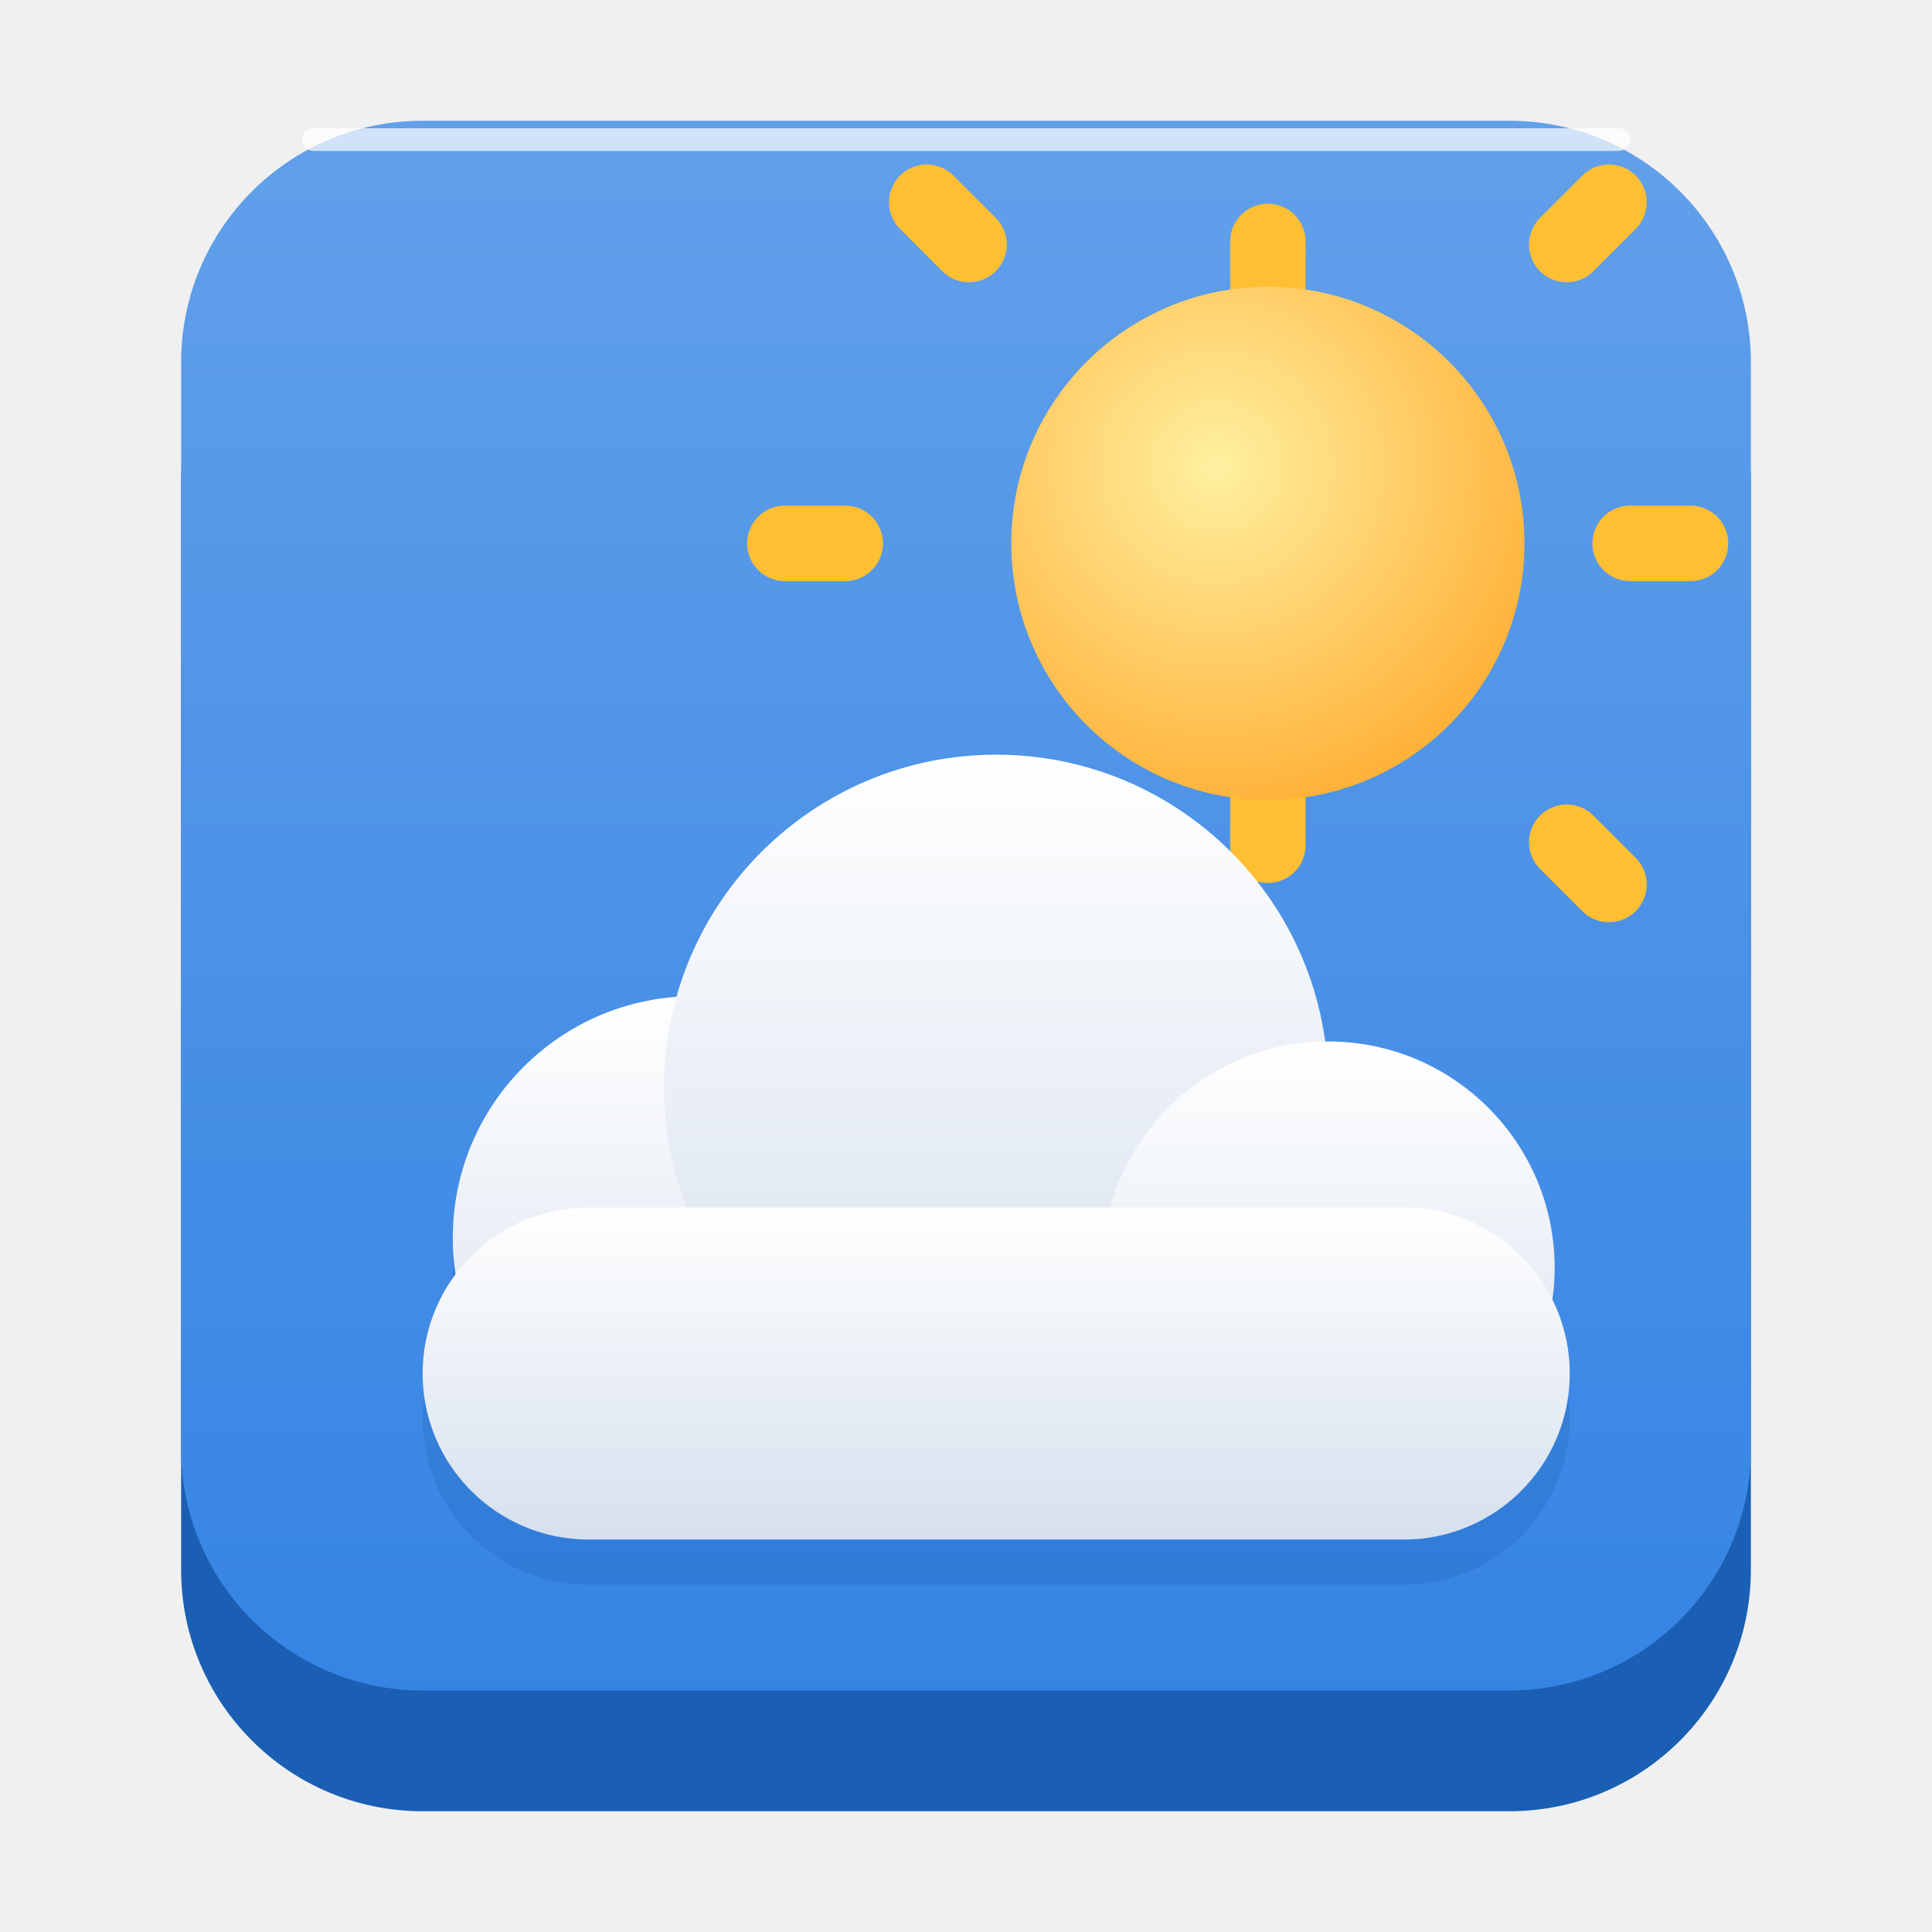
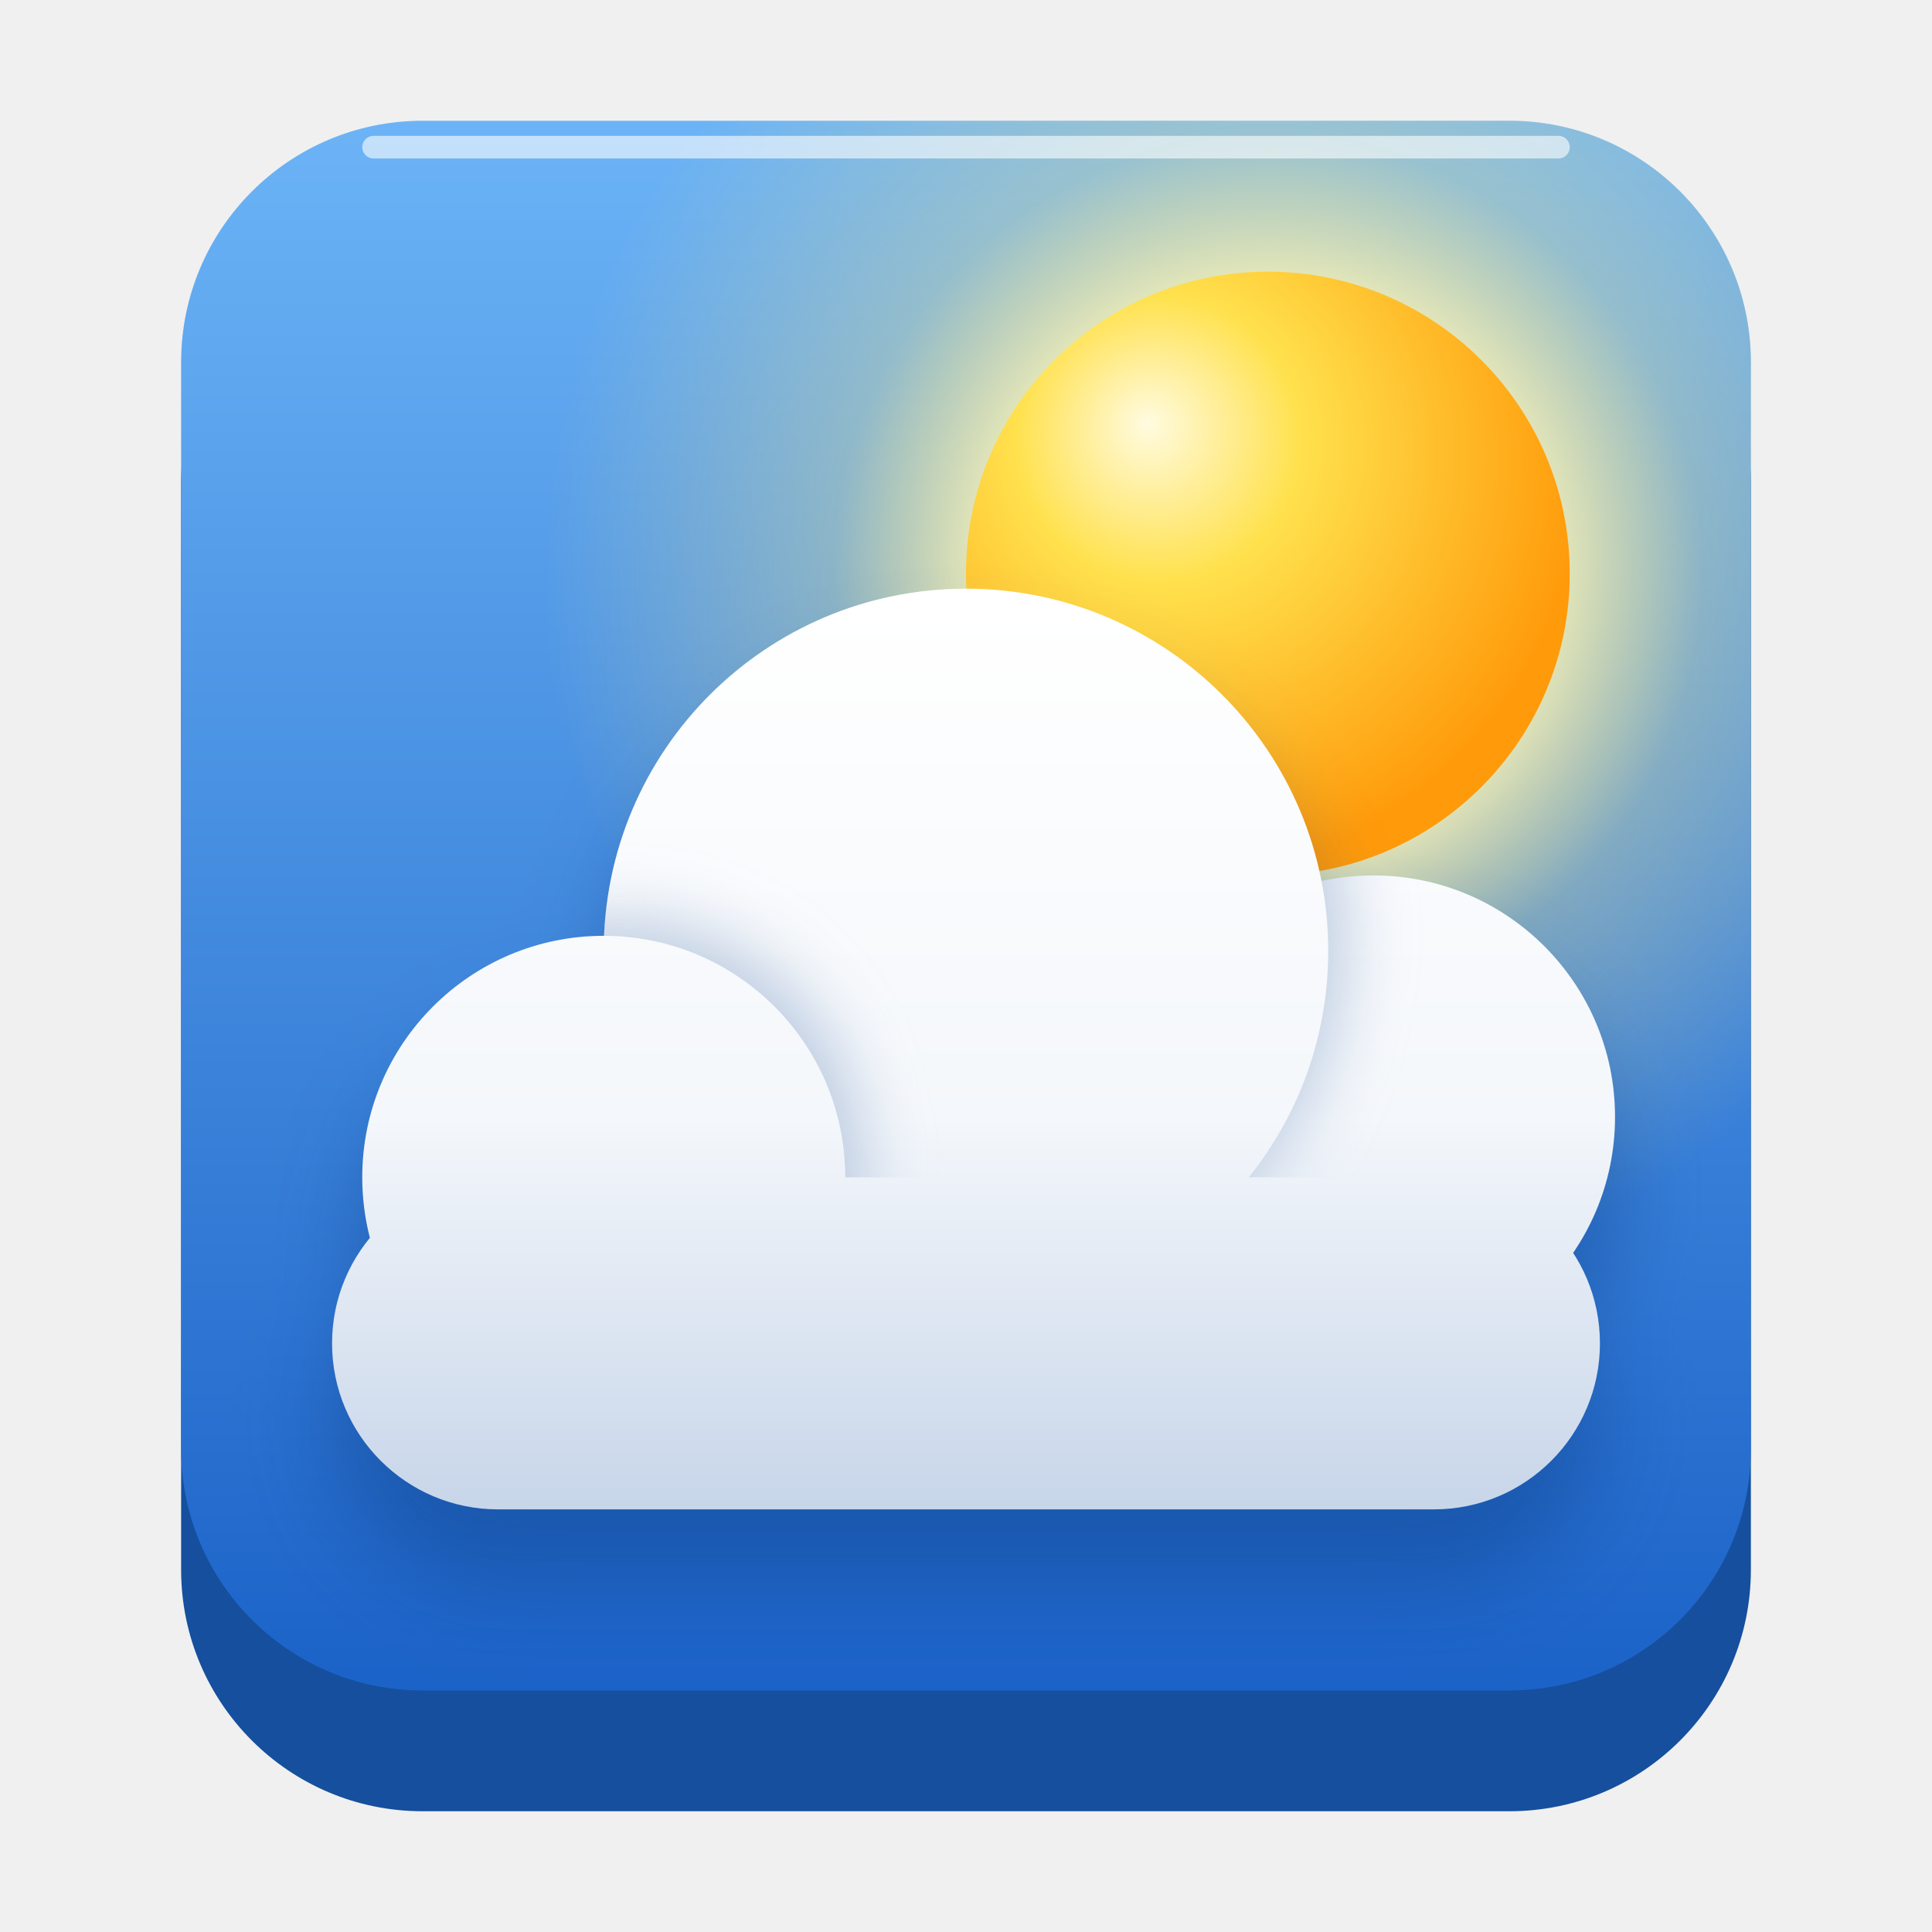
<svg xmlns="http://www.w3.org/2000/svg" height="128px" viewBox="0 0 128 128" width="128px">
  <defs>
-     <linearGradient id="sky" x1="0" x2="0" y1="0" y2="1">
-       <stop offset="0" stop-color="#62a0ea" />
-       <stop offset="1" stop-color="#3584e4" />
+     <linearGradient id="wx-sky" x1="0" x2="0" y1="0" y2="1">
+       <stop offset="0" stop-color="#6cb4f6" />
+       <stop offset="1" stop-color="#1b62c8" />
    </linearGradient>
-     <radialGradient id="sun" cx="0.4" cy="0.35" r="0.75">
-       <stop offset="0" stop-color="#fff0a0" />
-       <stop offset="1" stop-color="#ffab2e" />
+     <radialGradient id="wx-glow" cx="84" cy="38" r="48" gradientUnits="userSpaceOnUse">
+       <stop offset="0.4" stop-color="#fff4b0" stop-opacity="0.85" />
+       <stop offset="0.6" stop-color="#ffe680" stop-opacity="0.32" />
+       <stop offset="1" stop-color="#ffe680" stop-opacity="0" />
    </radialGradient>
-     <linearGradient id="cloud" x1="0" x2="0" y1="0" y2="1">
+     <radialGradient id="wx-sun" cx="78" cy="31" fx="76" fy="28" r="27" gradientUnits="userSpaceOnUse">
+       <stop offset="0" stop-color="#fffbe0" />
+       <stop offset="0.35" stop-color="#ffe14d" />
+       <stop offset="1" stop-color="#ff9a0a" />
+     </radialGradient>
+     <linearGradient id="wx-cloud" x1="0" x2="0" y1="40" y2="102" gradientUnits="userSpaceOnUse">
      <stop offset="0" stop-color="#ffffff" />
-       <stop offset="1" stop-color="#d6e0ee" />
+       <stop offset="0.55" stop-color="#f4f7fb" />
+       <stop offset="1" stop-color="#c4d3e8" />
    </linearGradient>
-     <clipPath id="panel">
+     <filter id="wx-soft" x="-0.2" y="-0.2" width="1.4" height="1.6" color-interpolation-filters="sRGB">
+       <feGaussianBlur stdDeviation="3" />
+     </filter>
+     <filter id="wx-crease" x="-0.3" y="-0.3" width="1.6" height="1.6" color-interpolation-filters="sRGB">
+       <feGaussianBlur stdDeviation="2.2" />
+     </filter>
+     <clipPath id="wx-panel">
      <rect height="104" rx="16" width="104" x="12" y="8" />
    </clipPath>
+     <clipPath id="wx-clip-right">
+       <circle cx="91" cy="74" r="16" />
+     </clipPath>
+     <clipPath id="wx-clip-top">
+       <circle cx="64" cy="63" r="24" />
+     </clipPath>
  </defs>
-   <rect fill="#1a5fb4" height="104" rx="16" width="104" x="12" y="16" />
-   <rect fill="url(#sky)" height="104" rx="16" width="104" x="12" y="8" />
-   <rect fill="#ffffff" height="1.5" opacity="0.7" rx="0.75" width="88" x="20" y="8.5" />
-   <g clip-path="url(#panel)">
-     <g stroke="#ffbf33" stroke-linecap="round" stroke-width="5">
-       <path d="M84 20v-4M84 52v4M52 36h4M112 36h-4M61.4 13.4l2.8 2.8M106.6 58.6l-2.8-2.8M106.6 13.4l-2.8 2.8M61.4 58.6l2.8-2.8" />
+   <rect fill="#154f9e" height="104" rx="16" width="104" x="12" y="16" />
+   <rect fill="url(#wx-sky)" height="104" rx="16" width="104" x="12" y="8" />
+   <g clip-path="url(#wx-panel)">
+     <circle cx="84" cy="38" r="48" fill="url(#wx-glow)" />
+     <circle cx="84" cy="38" r="20" fill="url(#wx-sun)" />
+     <g fill="#0a3a80" opacity="0.4" filter="url(#wx-soft)" transform="translate(0 5)">
+       <circle cx="64" cy="63" r="24" />
+       <circle cx="91" cy="74" r="16" />
+       <circle cx="40" cy="78" r="16" />
+       <rect height="22" rx="11" width="84" x="22" y="78" />
    </g>
-     <circle cx="84" cy="36" r="17" fill="url(#sun)" />
-     <g fill="#1a5fb4" opacity="0.25" transform="translate(0 3)">
-       <circle cx="46" cy="82" r="16" />
-       <circle cx="66" cy="72" r="22" />
-       <circle cx="88" cy="84" r="15" />
-       <rect height="22" rx="11" width="76" x="28" y="80" />
+     <rect fill="#ffffff" height="1.5" opacity="0.6" rx="0.75" width="80" x="24" y="9" />
+     <circle cx="91" cy="74" r="16" fill="url(#wx-cloud)" />
+     <g clip-path="url(#wx-clip-right)">
+       <circle cx="65" cy="62" r="24" fill="#7f9cc4" opacity="0.5" filter="url(#wx-crease)" />
    </g>
-     <g fill="url(#cloud)">
-       <circle cx="46" cy="82" r="16" />
-       <circle cx="66" cy="72" r="22" />
-       <circle cx="88" cy="84" r="15" />
-       <rect height="22" rx="11" width="76" x="28" y="80" />
+     <circle cx="64" cy="63" r="24" fill="url(#wx-cloud)" />
+     <g clip-path="url(#wx-clip-top)">
+       <circle cx="41" cy="77" r="16" fill="#7f9cc4" opacity="0.5" filter="url(#wx-crease)" />
    </g>
+     <circle cx="40" cy="78" r="16" fill="url(#wx-cloud)" />
+     <rect fill="url(#wx-cloud)" height="22" rx="11" width="84" x="22" y="78" />
  </g>
</svg>
